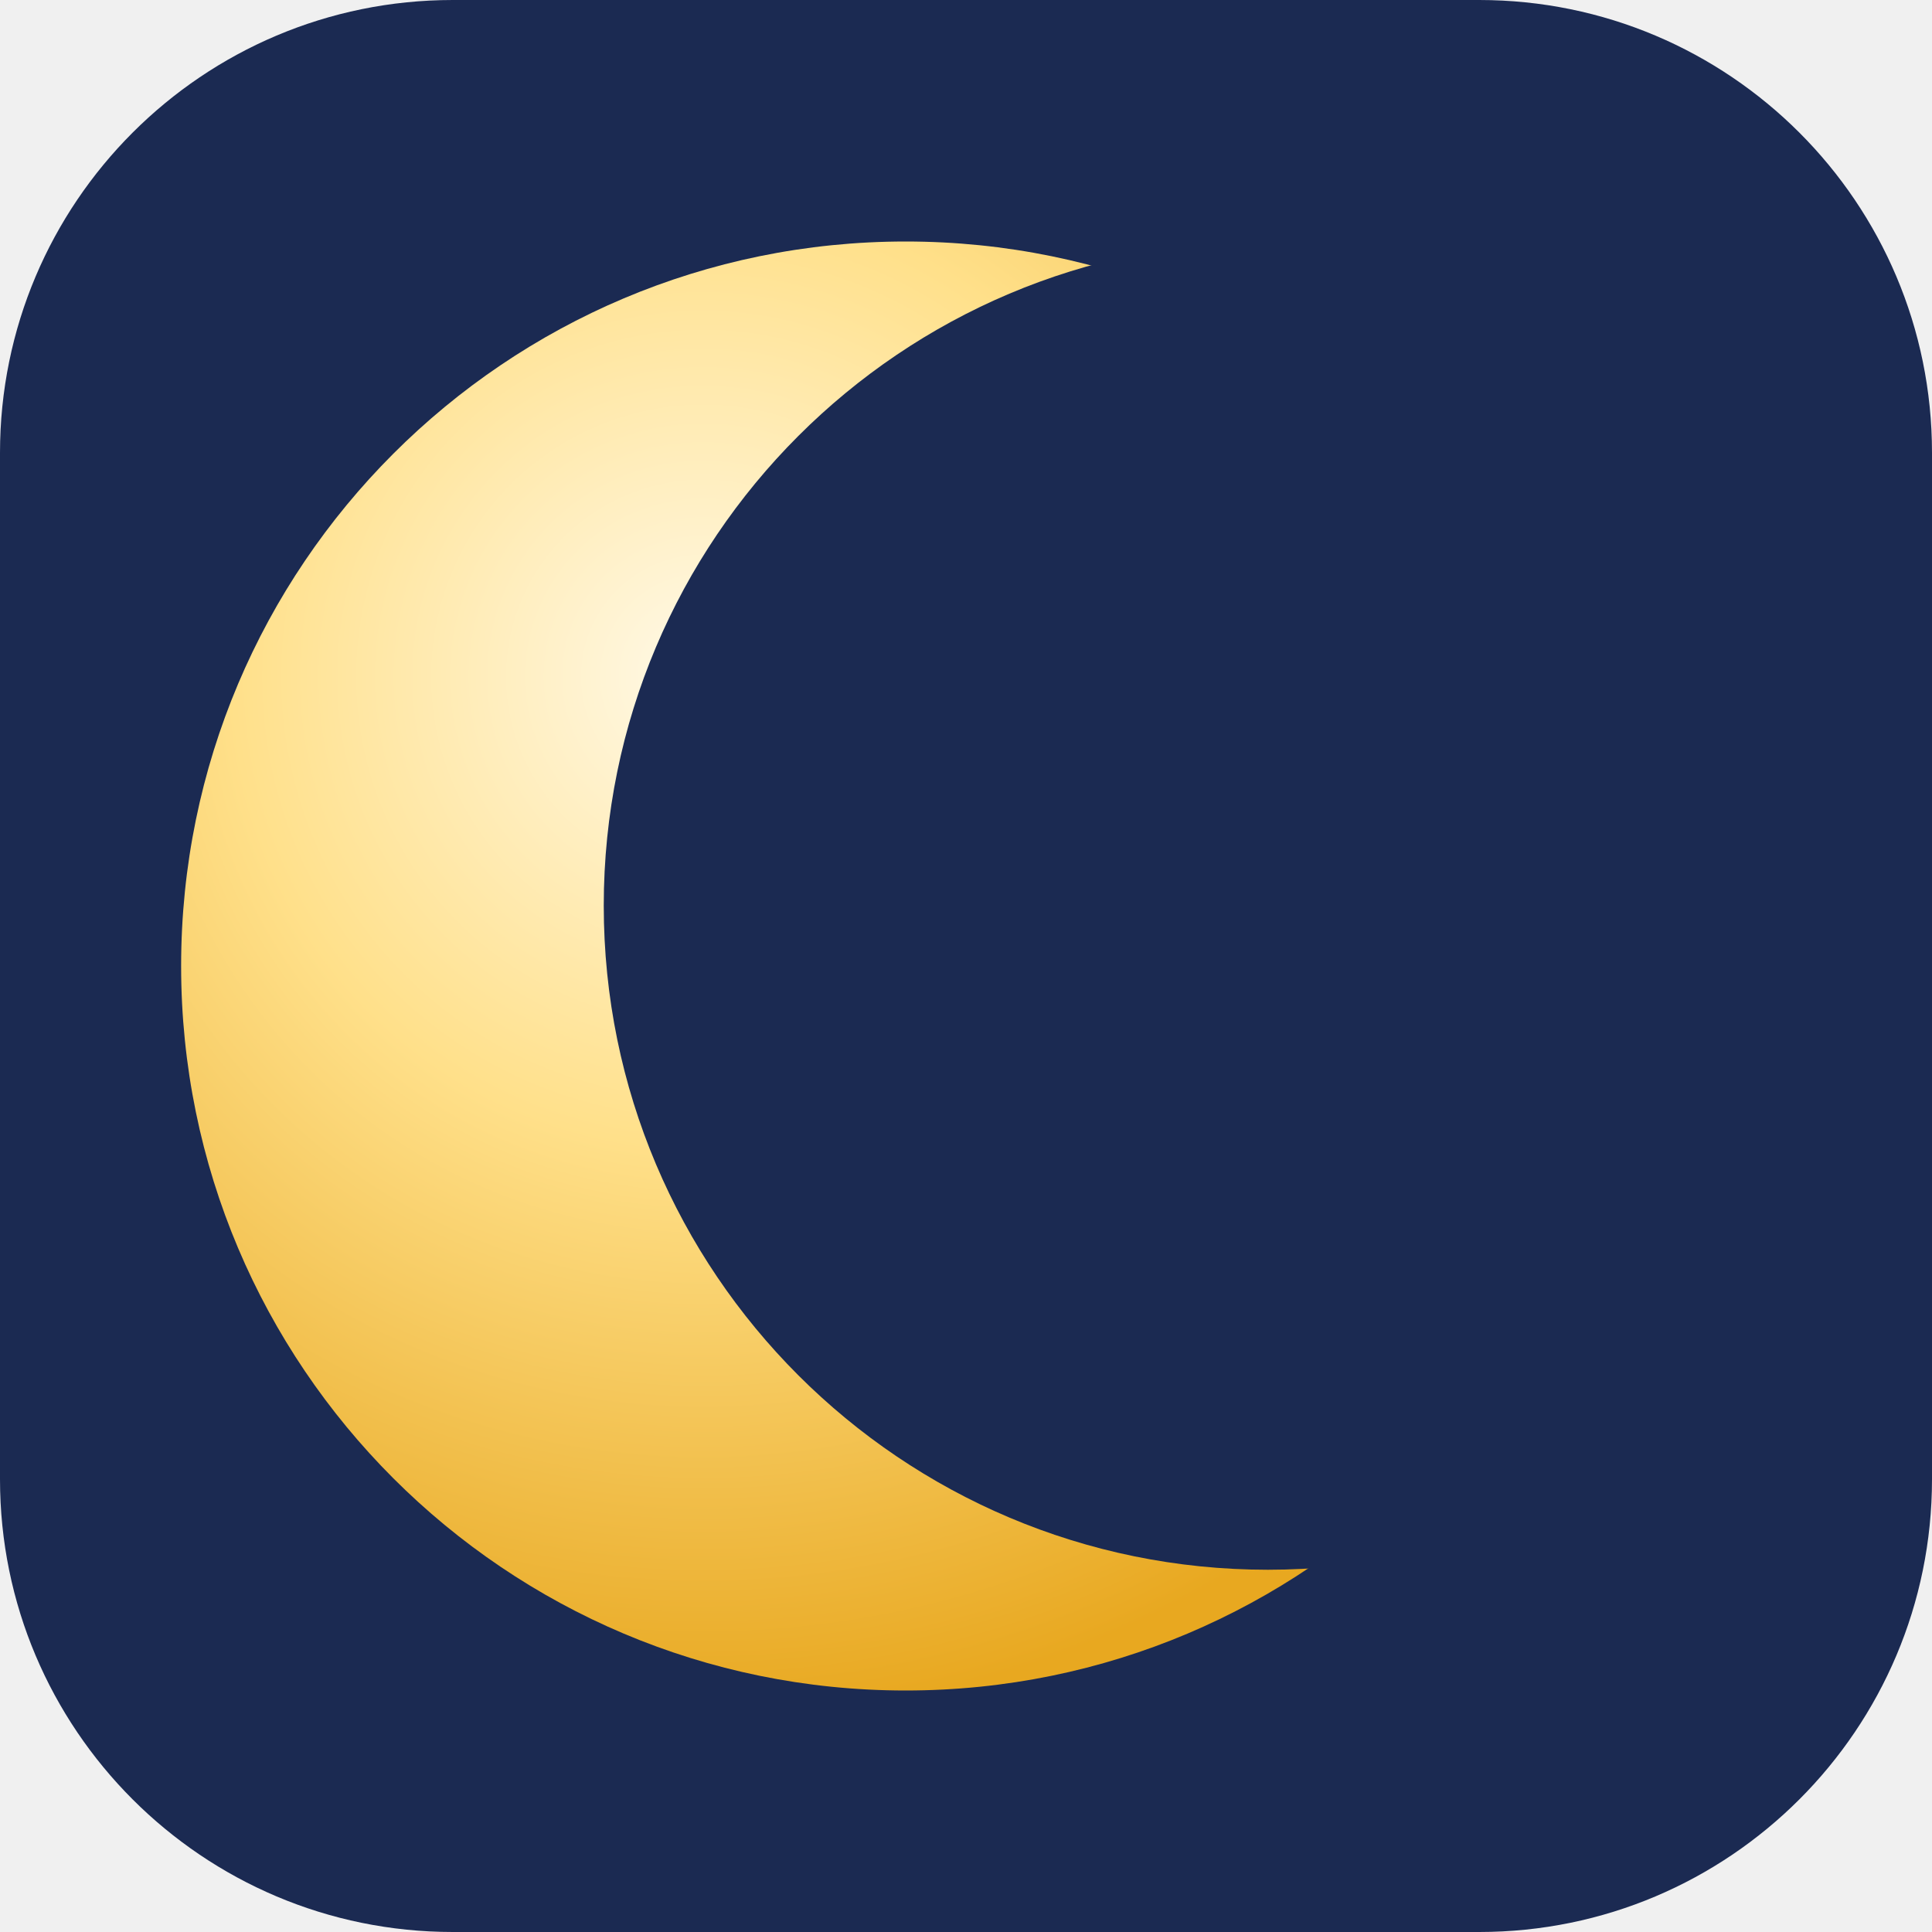
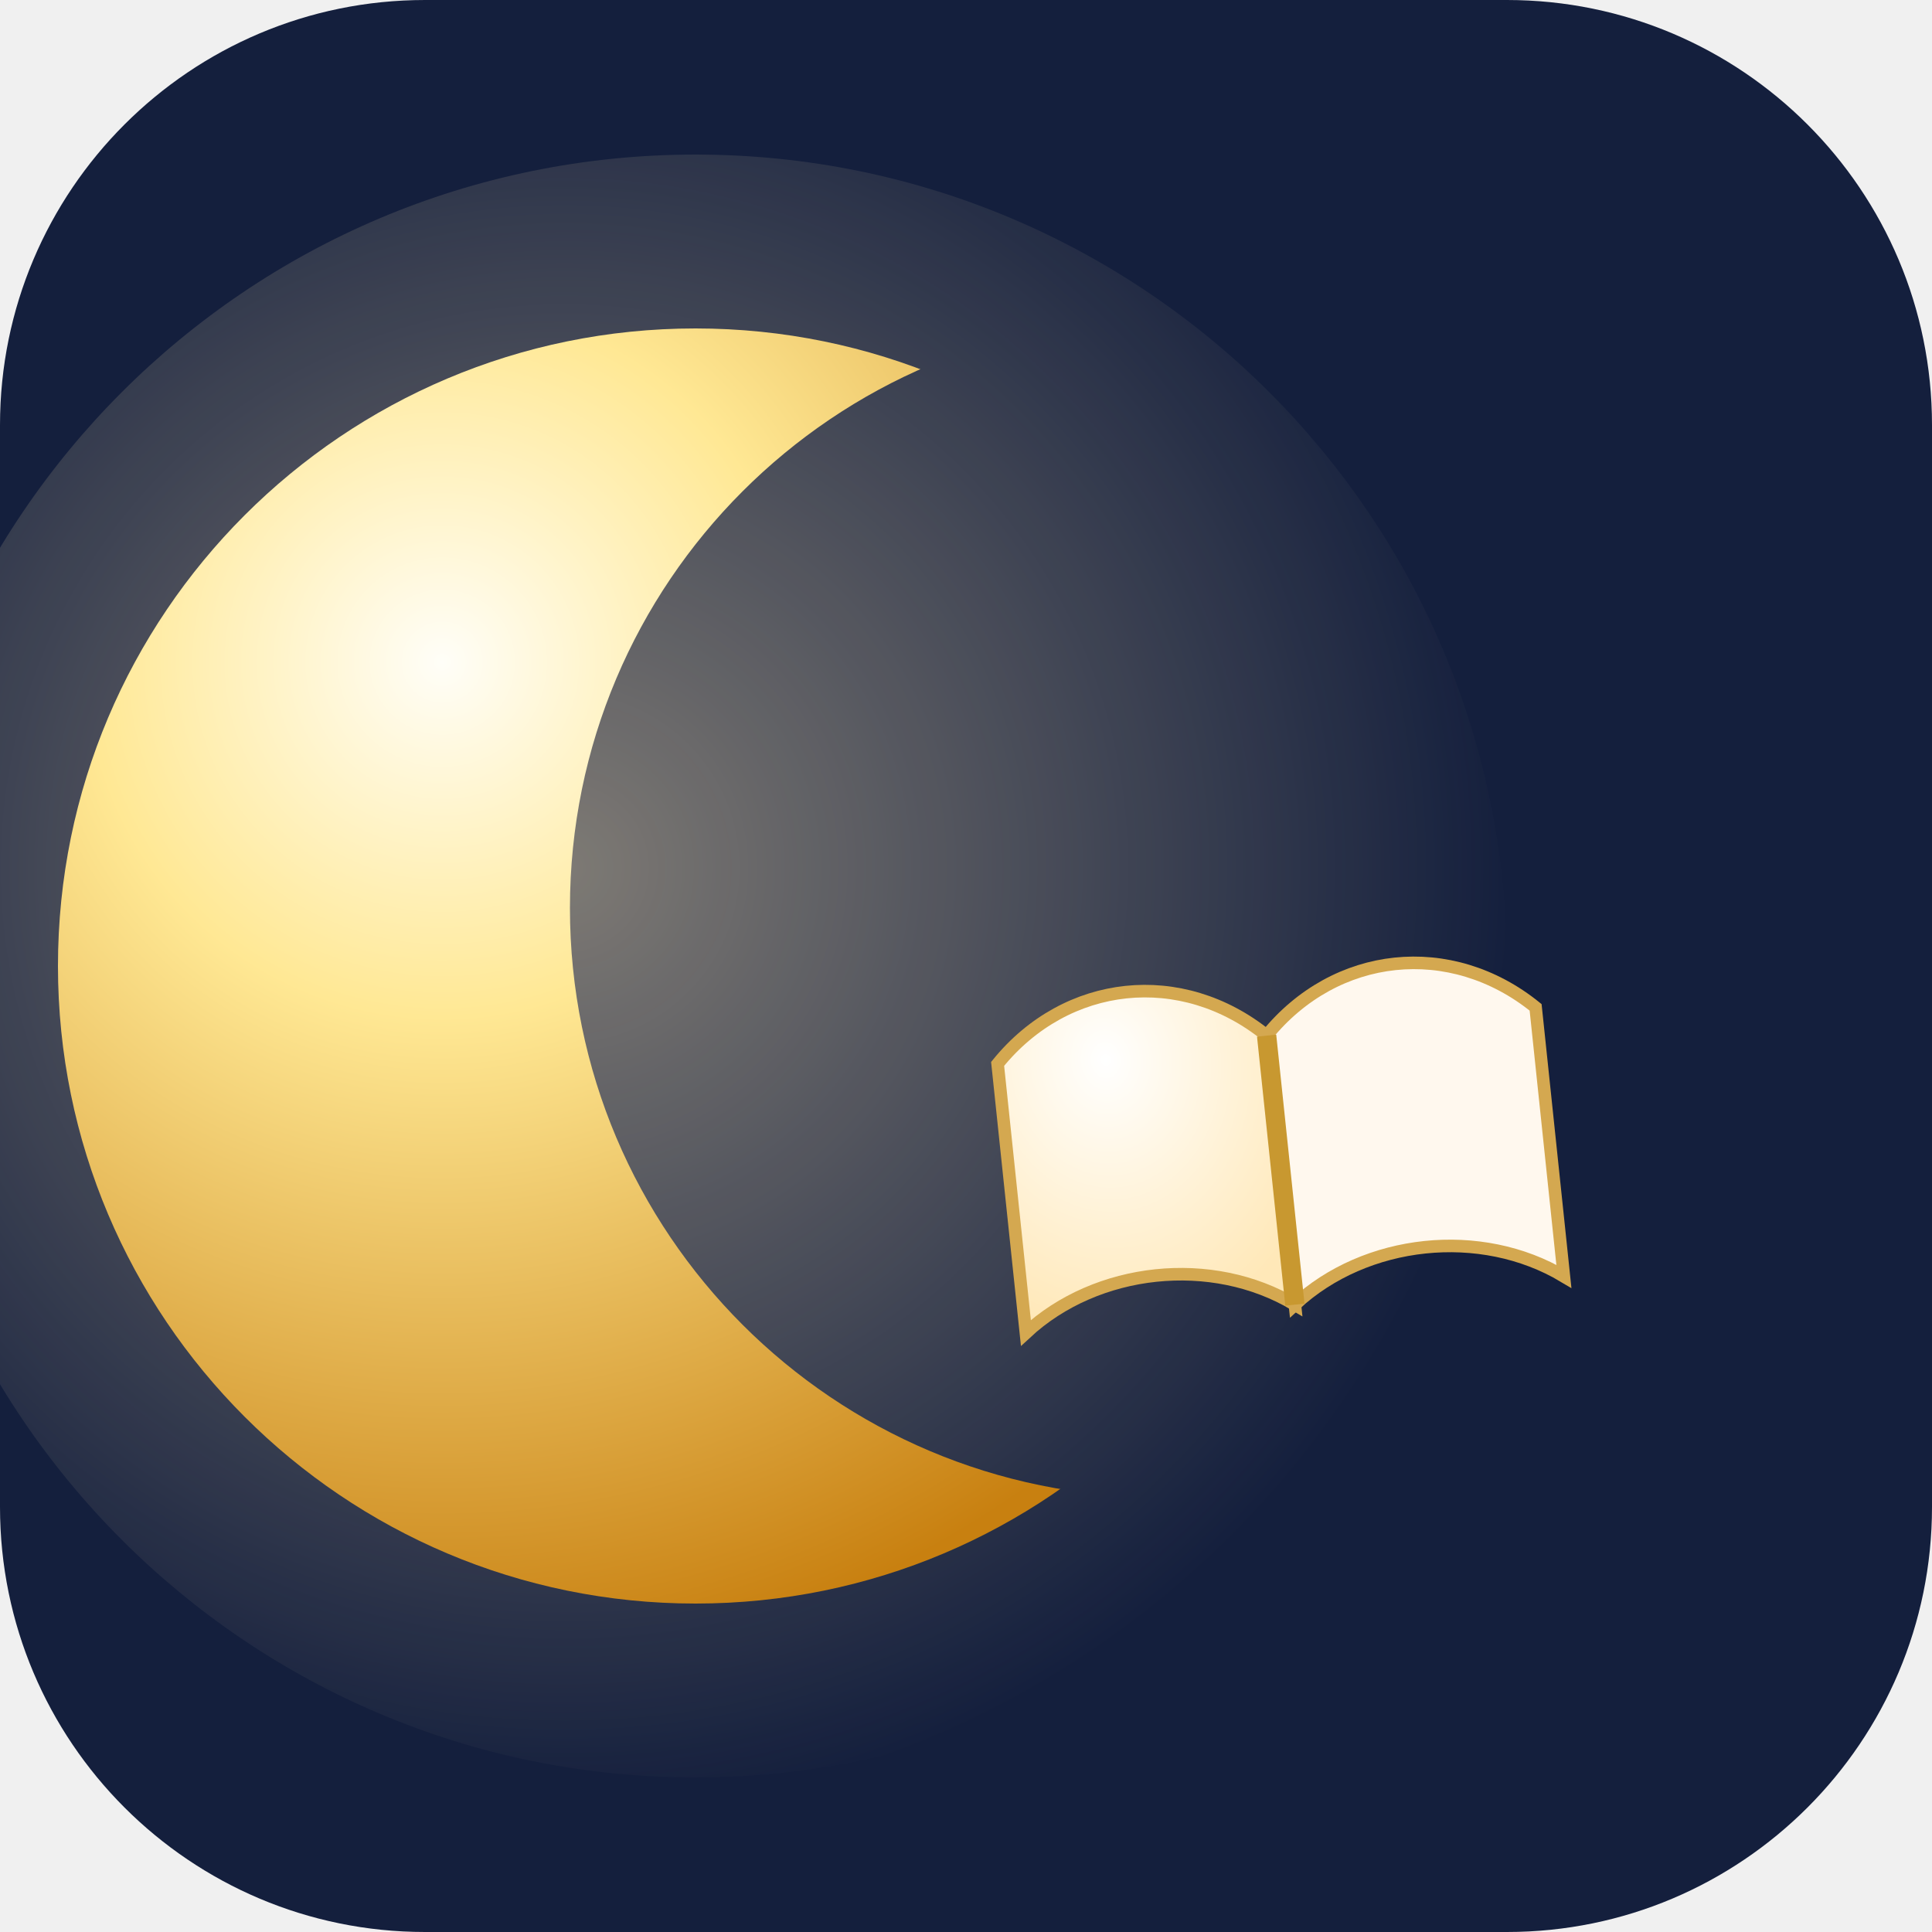
- <svg xmlns="http://www.w3.org/2000/svg" viewBox="0 0 64 64" width="64" height="64">
+ <svg xmlns="http://www.w3.org/2000/svg" viewBox="0 0 100 100" overflow="visible">
  <defs>
-     <radialGradient id="moon" cx="36%" cy="30%" r="72%">
-       <stop offset="0%" stop-color="#FFF9E8" />
-       <stop offset="45%" stop-color="#FFE08A" />
-       <stop offset="100%" stop-color="#E8A820" />
+     <radialGradient id="halo" cx="42%" cy="44%" r="58%">
+       <stop offset="0%" stop-color="#FFE9B8" stop-opacity="0.45" />
+       <stop offset="100%" stop-color="#FFE9B8" stop-opacity="0" />
    </radialGradient>
-     <mask id="crescent">
-       <rect width="64" height="64" fill="white" />
-       <circle cx="42" cy="30" r="22" fill="black" />
+     <radialGradient id="moon" cx="30%" cy="26%" r="80%">
+       <stop offset="0%" stop-color="#FFFEF8" />
+       <stop offset="35%" stop-color="#FFE894" />
+       <stop offset="100%" stop-color="#C88010" />
+     </radialGradient>
+     <radialGradient id="pages" cx="40%" cy="20%" r="85%">
+       <stop offset="0%" stop-color="#FFFFFF" />
+       <stop offset="100%" stop-color="#FFE8B8" />
+     </radialGradient>
+     <mask id="cut">
+       <rect width="100" height="100" fill="white" />
+       <circle cx="60" cy="47" r="30.5" fill="black" />
    </mask>
  </defs>
-   <rect width="64" height="64" rx="15" fill="#1b2a52" />
-   <circle cx="30" cy="32" r="24" fill="url(#moon)" mask="url(#crescent)" />
+   <rect width="100" height="100" rx="22" fill="#141f3d" />
+   <circle cx="36" cy="50" r="42" fill="url(#halo)" />
+   <circle cx="36" cy="50" r="33" fill="url(#moon)" mask="url(#cut)" />
+   <g transform="translate(48 46) rotate(-6 14 12)">
+     <path d="M4 8 C8 4 14 4 18 8 L18 22 C14 19 8 19 4 22 Z" fill="url(#pages)" stroke="#D4A850" stroke-width="0.65" />
+     <path d="M18 8 C22 4 28 4 32 8 L32 22 C28 19 22 19 18 22 Z" fill="#FFF8EE" stroke="#D4A850" stroke-width="0.65" />
+     <line x1="18" y1="8" x2="18" y2="22" stroke="#C89830" stroke-width="1" />
+   </g>
</svg>
